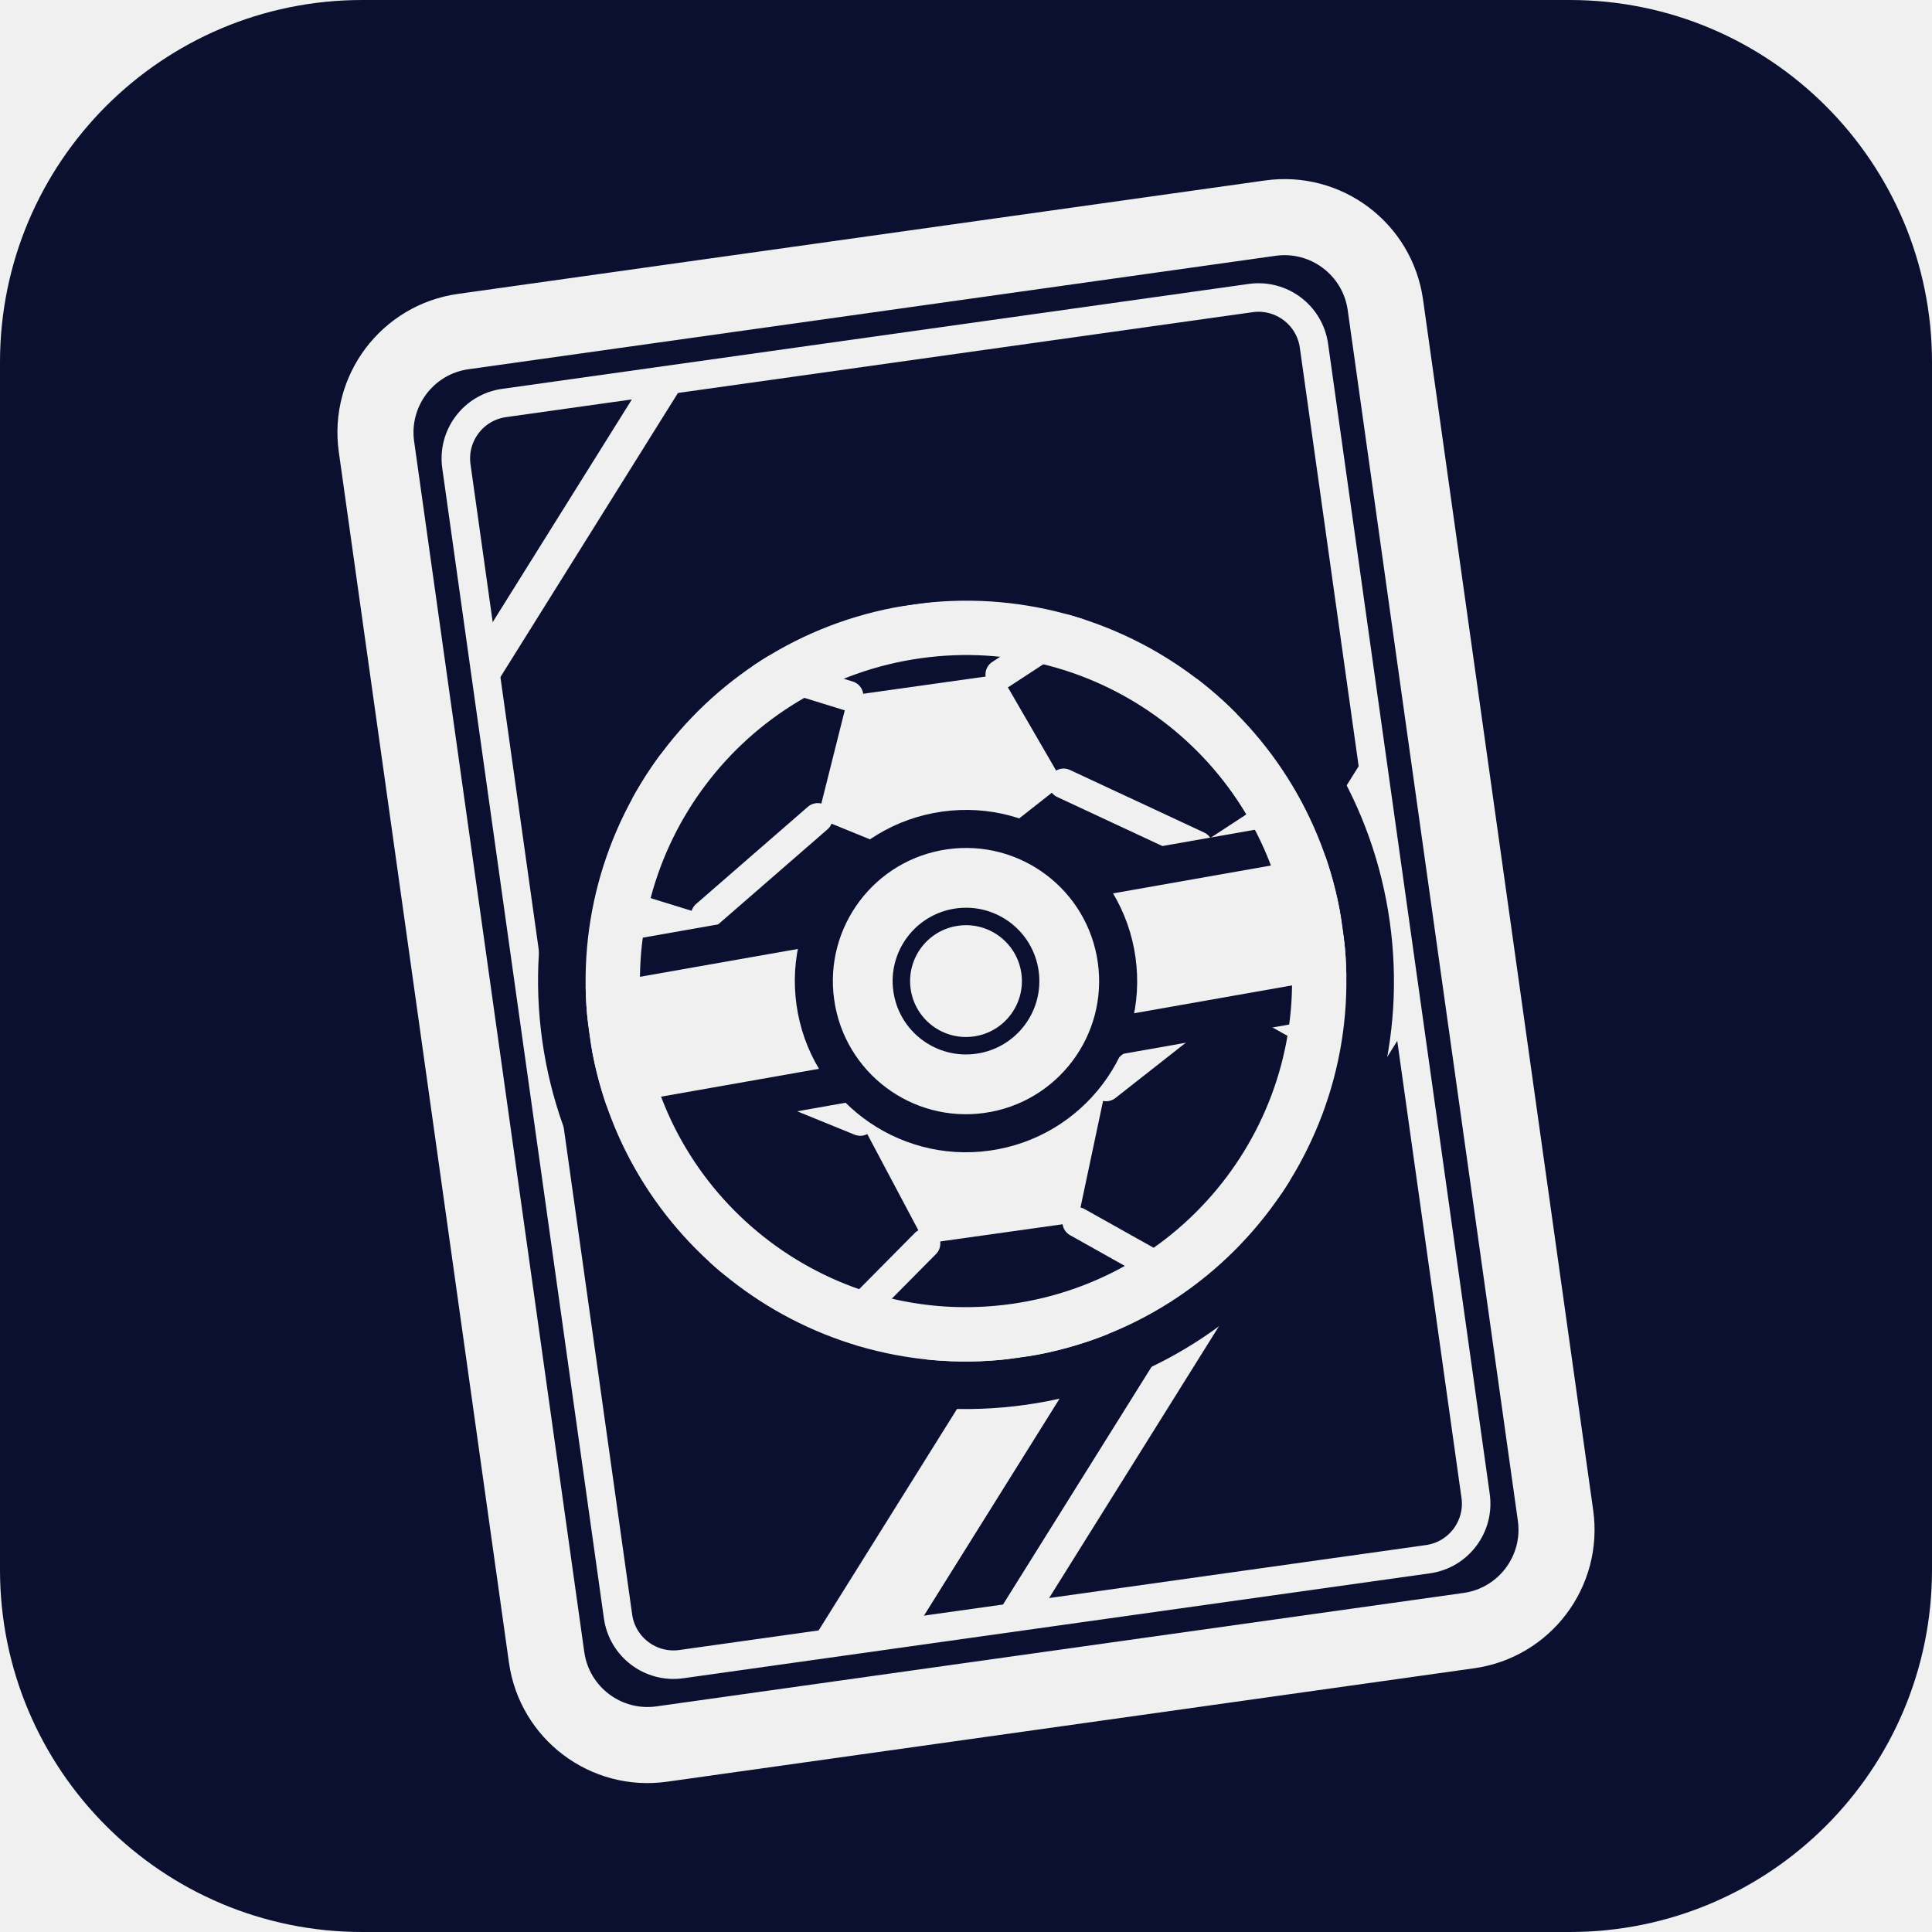
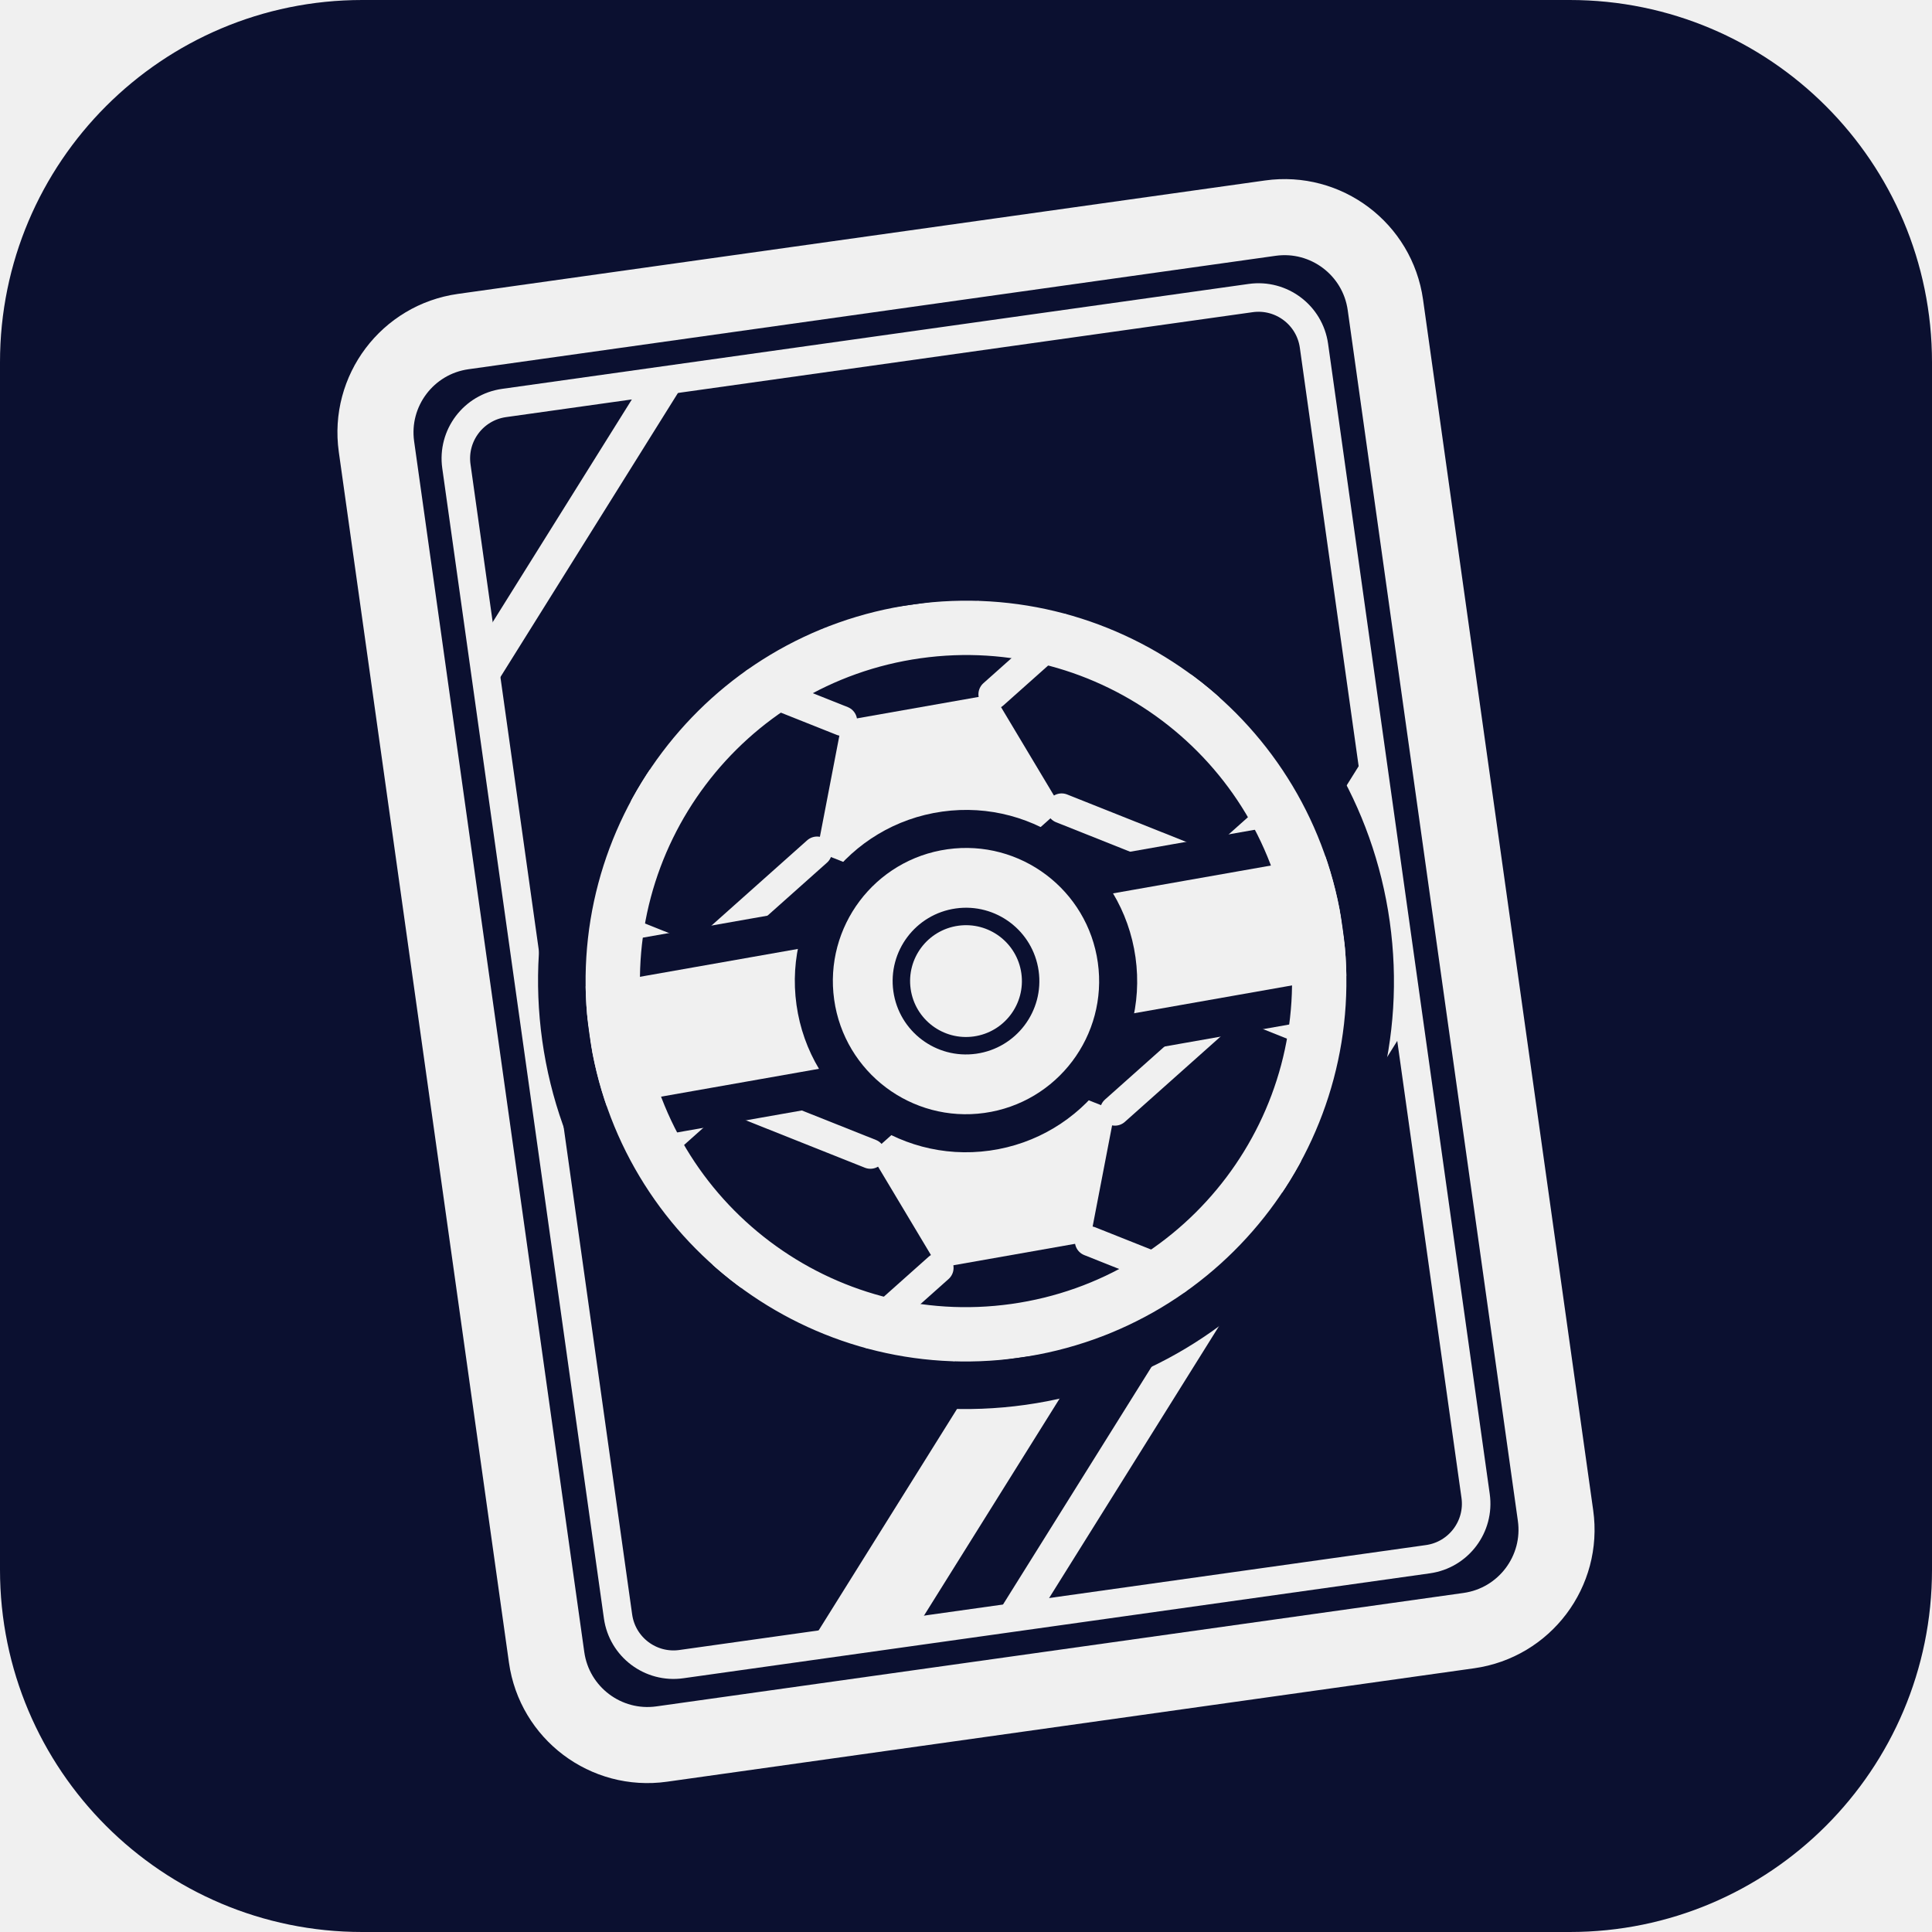
<svg xmlns="http://www.w3.org/2000/svg" viewBox="0 0 256 256">
  <mask id="neg">
    <rect width="256" height="256" fill="#fff" />
    <g transform="translate(128 130) rotate(-8) scale(0.9)">
      <mask id="jan">
        <rect x="-200" y="-200" width="400" height="400" fill="#fff" />
        <circle r="63" fill="#000" />
      </mask>
      <g mask="url(#jan)">
        <clipPath id="cm">
          <rect x="-63.75" y="-93.75" width="127.5" height="187.5" rx="8.25" />
        </clipPath>
        <rect x="-75" y="-105" width="150" height="210" rx="15" fill="none" stroke="#000" stroke-width="11.2" />
        <rect x="-63.75" y="-93.75" width="127.5" height="187.5" rx="8.25" fill="none" stroke="#000" stroke-width="4.2" />
        <g clip-path="url(#cm)" fill="#000">
          <g transform="rotate(40)">
            <rect x="32.26" y="-210" width="12" height="420" />
            <rect x="53.26" y="-210" width="5.25" height="420" />
            <rect x="-87.1" y="-210" width="5.25" height="420" />
          </g>
        </g>
      </g>
      <clipPath id="bc000">
        <circle r="56" />
      </clipPath>
      <mask id="bm000">
        <g clip-path="url(#bc000)">
-           <g fill="#fff">
-             <polygon points="18.28,-26.81 0,-16.18 -18.28,-26.81 -11.3,-44 11.3,-44" />
-             <polygon points="-54.85,-1.01 -47.86,-20.24 -36.57,-14.93 -36.57,7.58 -47.86,16.18" />
-             <polygon points="-24.68,-50.27 -11.34,-54.84 -22.6,-49.31 -40.88,-37.43 -42.33,-36.66" />
-             <polygon points="-23.33,50.91 -41.3,37.82 -40.88,35.4 -22.6,46.03 -11.3,54.63" />
-             <polygon points="47.86,16.18 36.57,7.58 36.57,-14.93 47.86,-20.24 54.85,-1.01" />
-             <polygon points="42.33,-36.66 40.88,-37.43 22.6,-49.31 11.34,-54.84 24.68,-50.27" />
-             <polygon points="-11.3,37.43 -18.28,18.21 0,6.33 18.28,18.21 11.3,37.43" />
-             <polygon points="41.3,37.82 23.33,50.91 11.3,54.63 22.6,46.03 40.88,35.4" />
-           </g>
-           <g stroke="#fff" stroke-width="4.4" stroke-linecap="round" fill="none">
-             <path d="M-18.28 -26.81L-36.57 -14.93" />
-             <path d="M-11.3 -44L-22.6 -49.31" />
-             <path d="M18.28 -26.81L36.57 -14.93" />
-             <path d="M11.3 -44L22.6 -49.31" />
-             <path d="M0 -16.18L0 6.33" />
-             <path d="M-47.86 -20.24L-40.88 -37.43" />
-             <path d="M-47.86 16.18L-40.88 35.4" />
-             <path d="M-36.57 7.58L-18.28 18.21" />
-             <path d="M-22.6 46.03L-11.3 37.43" />
-             <path d="M-11.3 54.63L11.3 54.63" />
-             <path d="M47.86 -20.24L40.88 -37.43" />
-             <path d="M36.57 7.58L18.28 18.21" />
-             <path d="M47.86 16.18L40.88 35.4" />
-             <path d="M11.3 37.43L22.6 46.03" />
-           </g>
          <g transform="rotate(-2)">
+             <g fill="#fff">
+               <polygon points="-40.88,-36.57 -41.74,-37.33 -23.91,-50.64 -11.3,-54.85 -22.6,-47.86" />
+               <polygon points="0,-11.3 -18.28,-22.6 -11.3,-40.88 11.3,-40.88 18.28,-22.6" />
+               <polygon points="-11.3,54.85 -23.91,50.64 -41.74,37.33 -40.88,36.57 -22.6,47.86" />
+               <polygon points="22.6,-47.86 11.3,-54.85 23.91,-50.64 41.74,-37.33 40.88,-36.57" />
+               <polygon points="-47.86,18.28 -54.85,0 -47.86,-18.28 -36.57,-11.3 -36.57,11.3" />
+               <polygon points="-11.3,40.88 -18.28,22.6 0,11.3 18.28,22.6 11.3,40.88" />
+               <polygon points="41.74,37.33 23.91,50.64 11.3,54.85 22.6,47.86 40.88,36.57" />
+               <polygon points="47.86,18.28 36.57,11.3 36.57,-11.3 47.86,-18.28 54.85,0" />
+             </g>
+             <g stroke="#fff" stroke-width="4.4" stroke-linecap="round" fill="none">
+               <path d="M-22.6 -47.86L-11.3 -40.88" />
+               <path d="M-40.88 -36.57L-47.86 -18.28" />
+               <path d="M11.3 -40.88L22.6 -47.86" />
+               <path d="M-18.28 -22.6L-36.57 -11.3" />
+               <path d="M0 -11.3L0 11.3" />
+               <path d="M18.28 -22.6L36.57 -11.3" />
+               <path d="M-40.88 36.57L-47.86 18.28" />
+               <path d="M-22.6 47.86L-11.3 40.88" />
+               <path d="M40.88 -36.57L47.86 -18.28" />
+               <path d="M-36.57 11.3L-18.28 22.6" />
+               <path d="M11.3 40.88L22.6 47.86" />
+               <path d="M18.28 22.6L36.57 11.3" />
+               <path d="M40.88 36.57L47.86 18.28" />
+             </g>
            <rect x="-67.2" y="-14.56" width="134.4" height="29.12" fill="#000" />
            <rect x="-67.2" y="-8.96" width="134.4" height="17.92" fill="#fff" />
          </g>
        </g>
        <circle r="52" fill="none" stroke="#fff" stroke-width="8" />
        <circle r="25.2" fill="#000" />
        <circle r="19.6" fill="#fff" />
        <circle r="10.8" fill="#000" />
        <circle r="8.23" fill="#fff" />
      </mask>
      <rect x="-56" y="-56" width="112" height="112" fill="#000" mask="url(#bm000)" />
    </g>
  </mask>
  <rect width="256" height="256" rx="48" fill="#0b1030" mask="url(#neg)" />
</svg>
